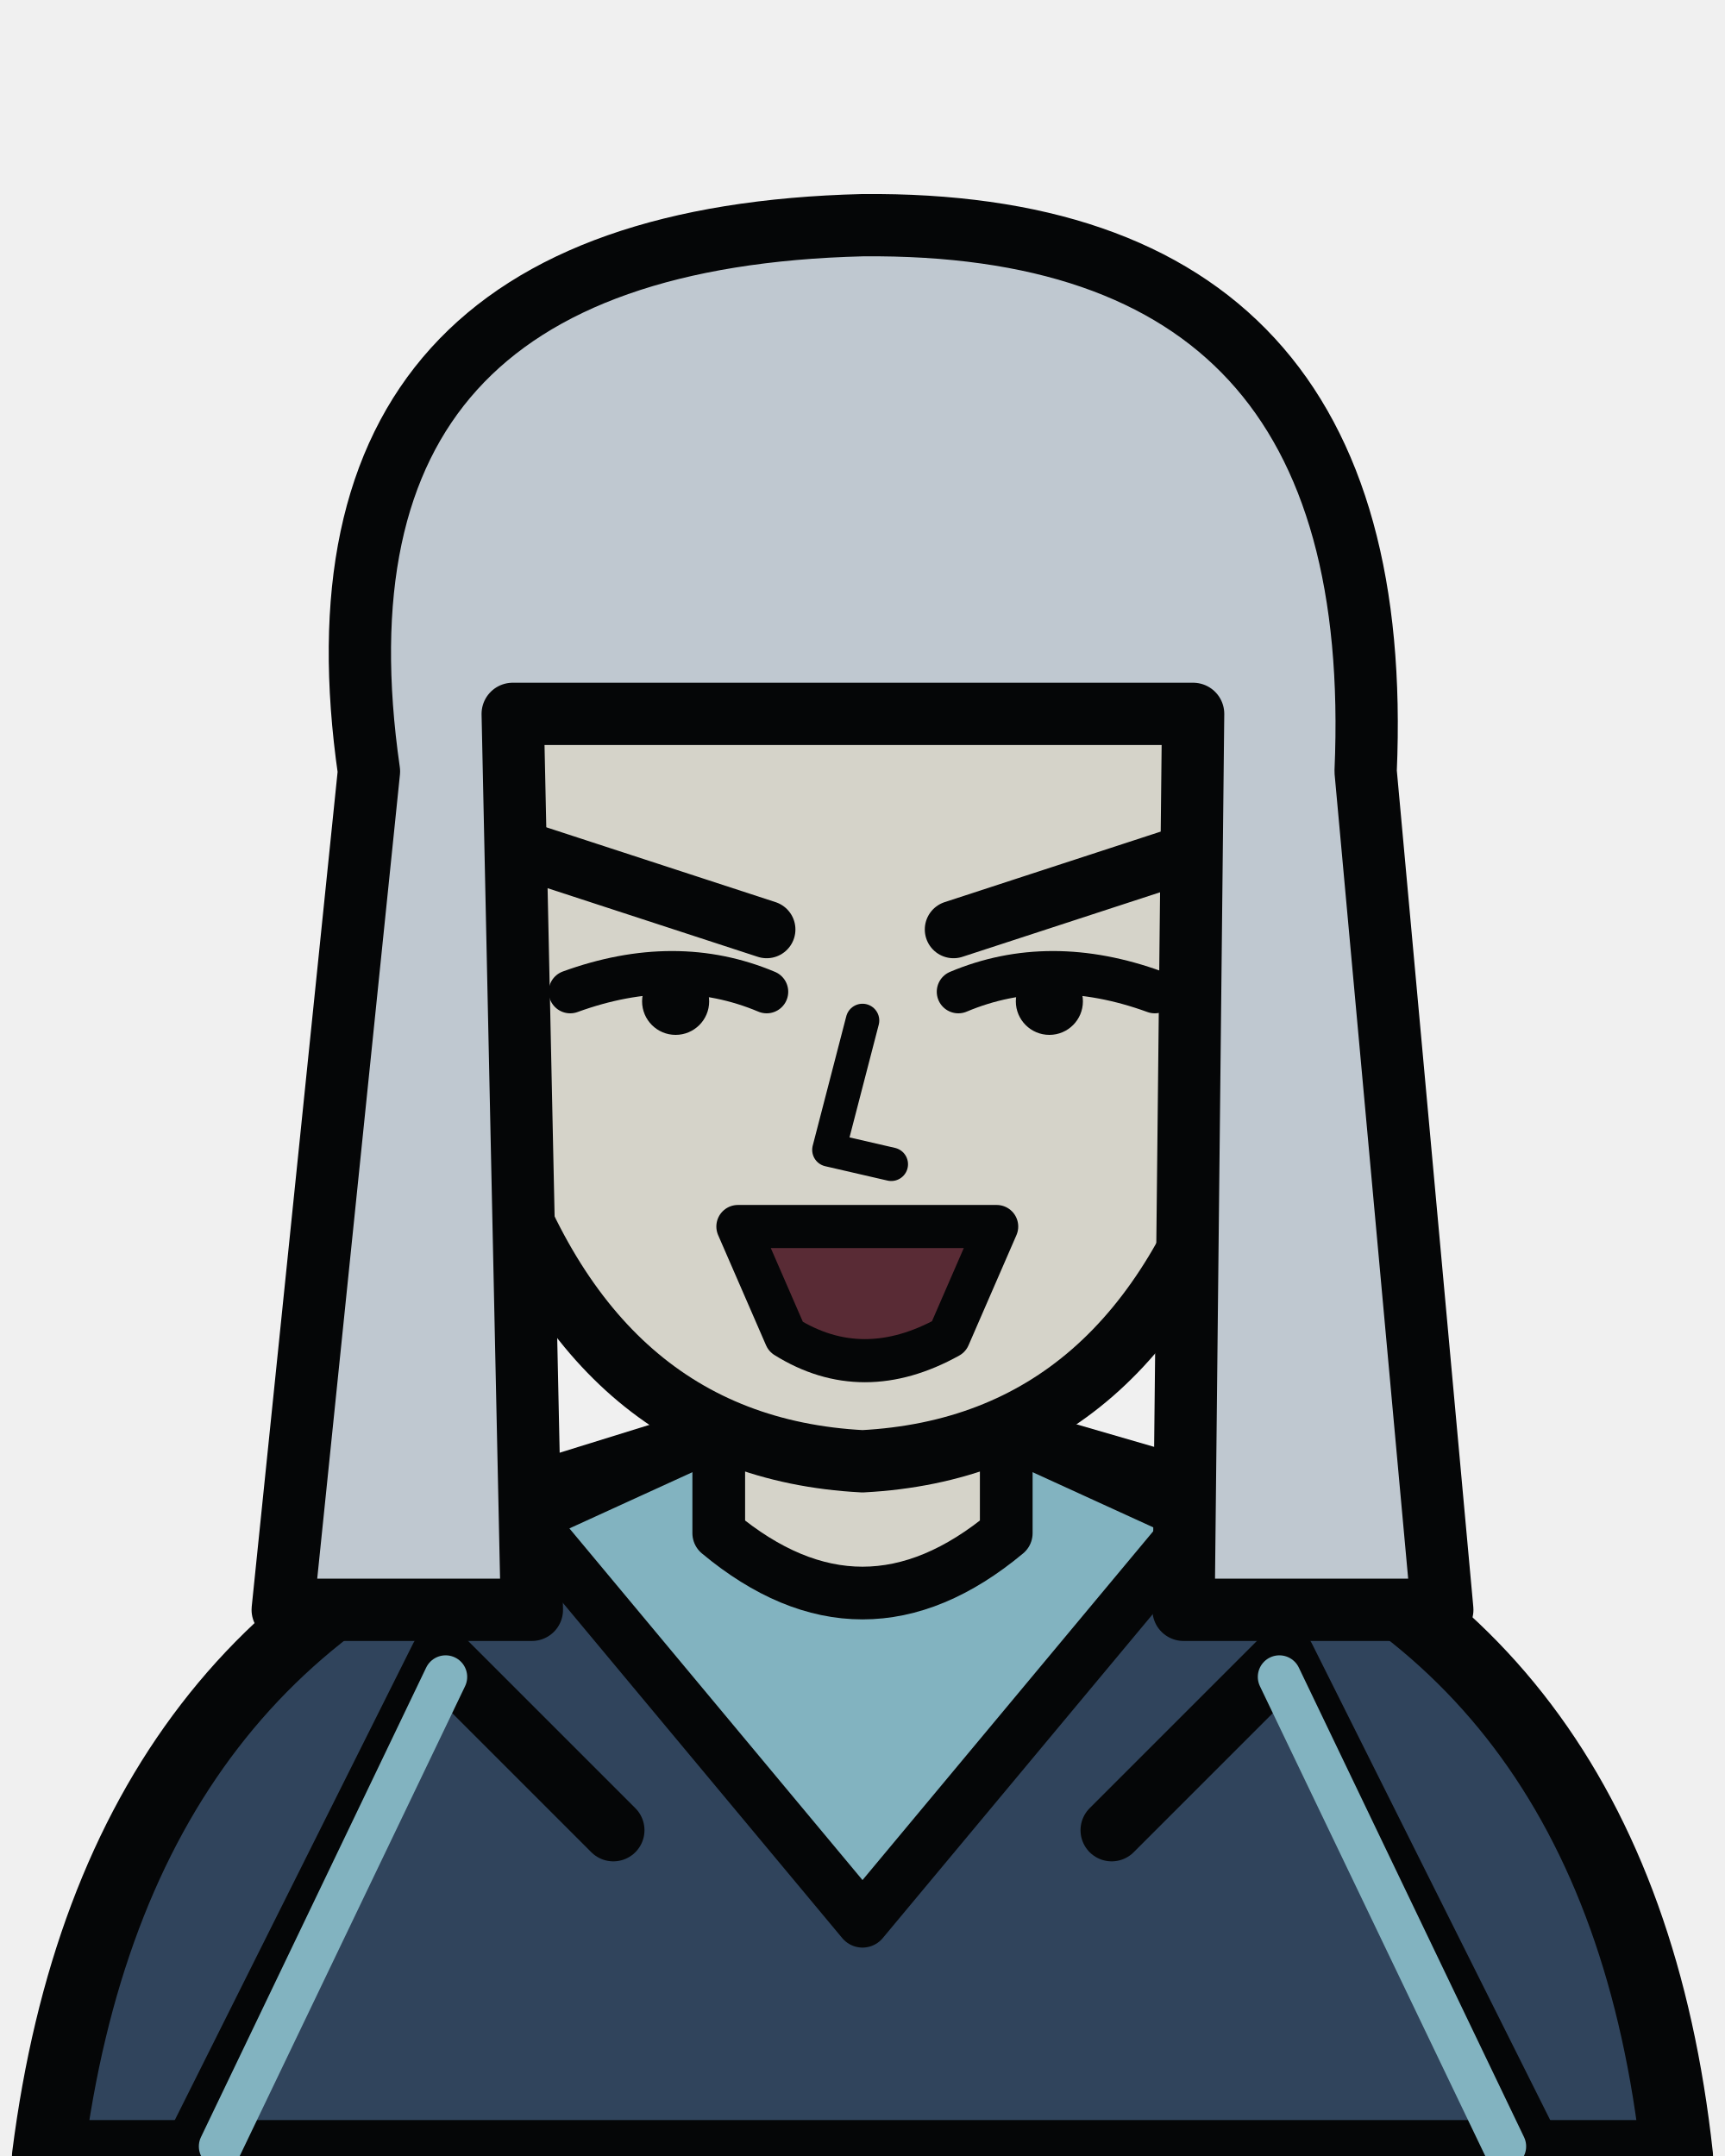
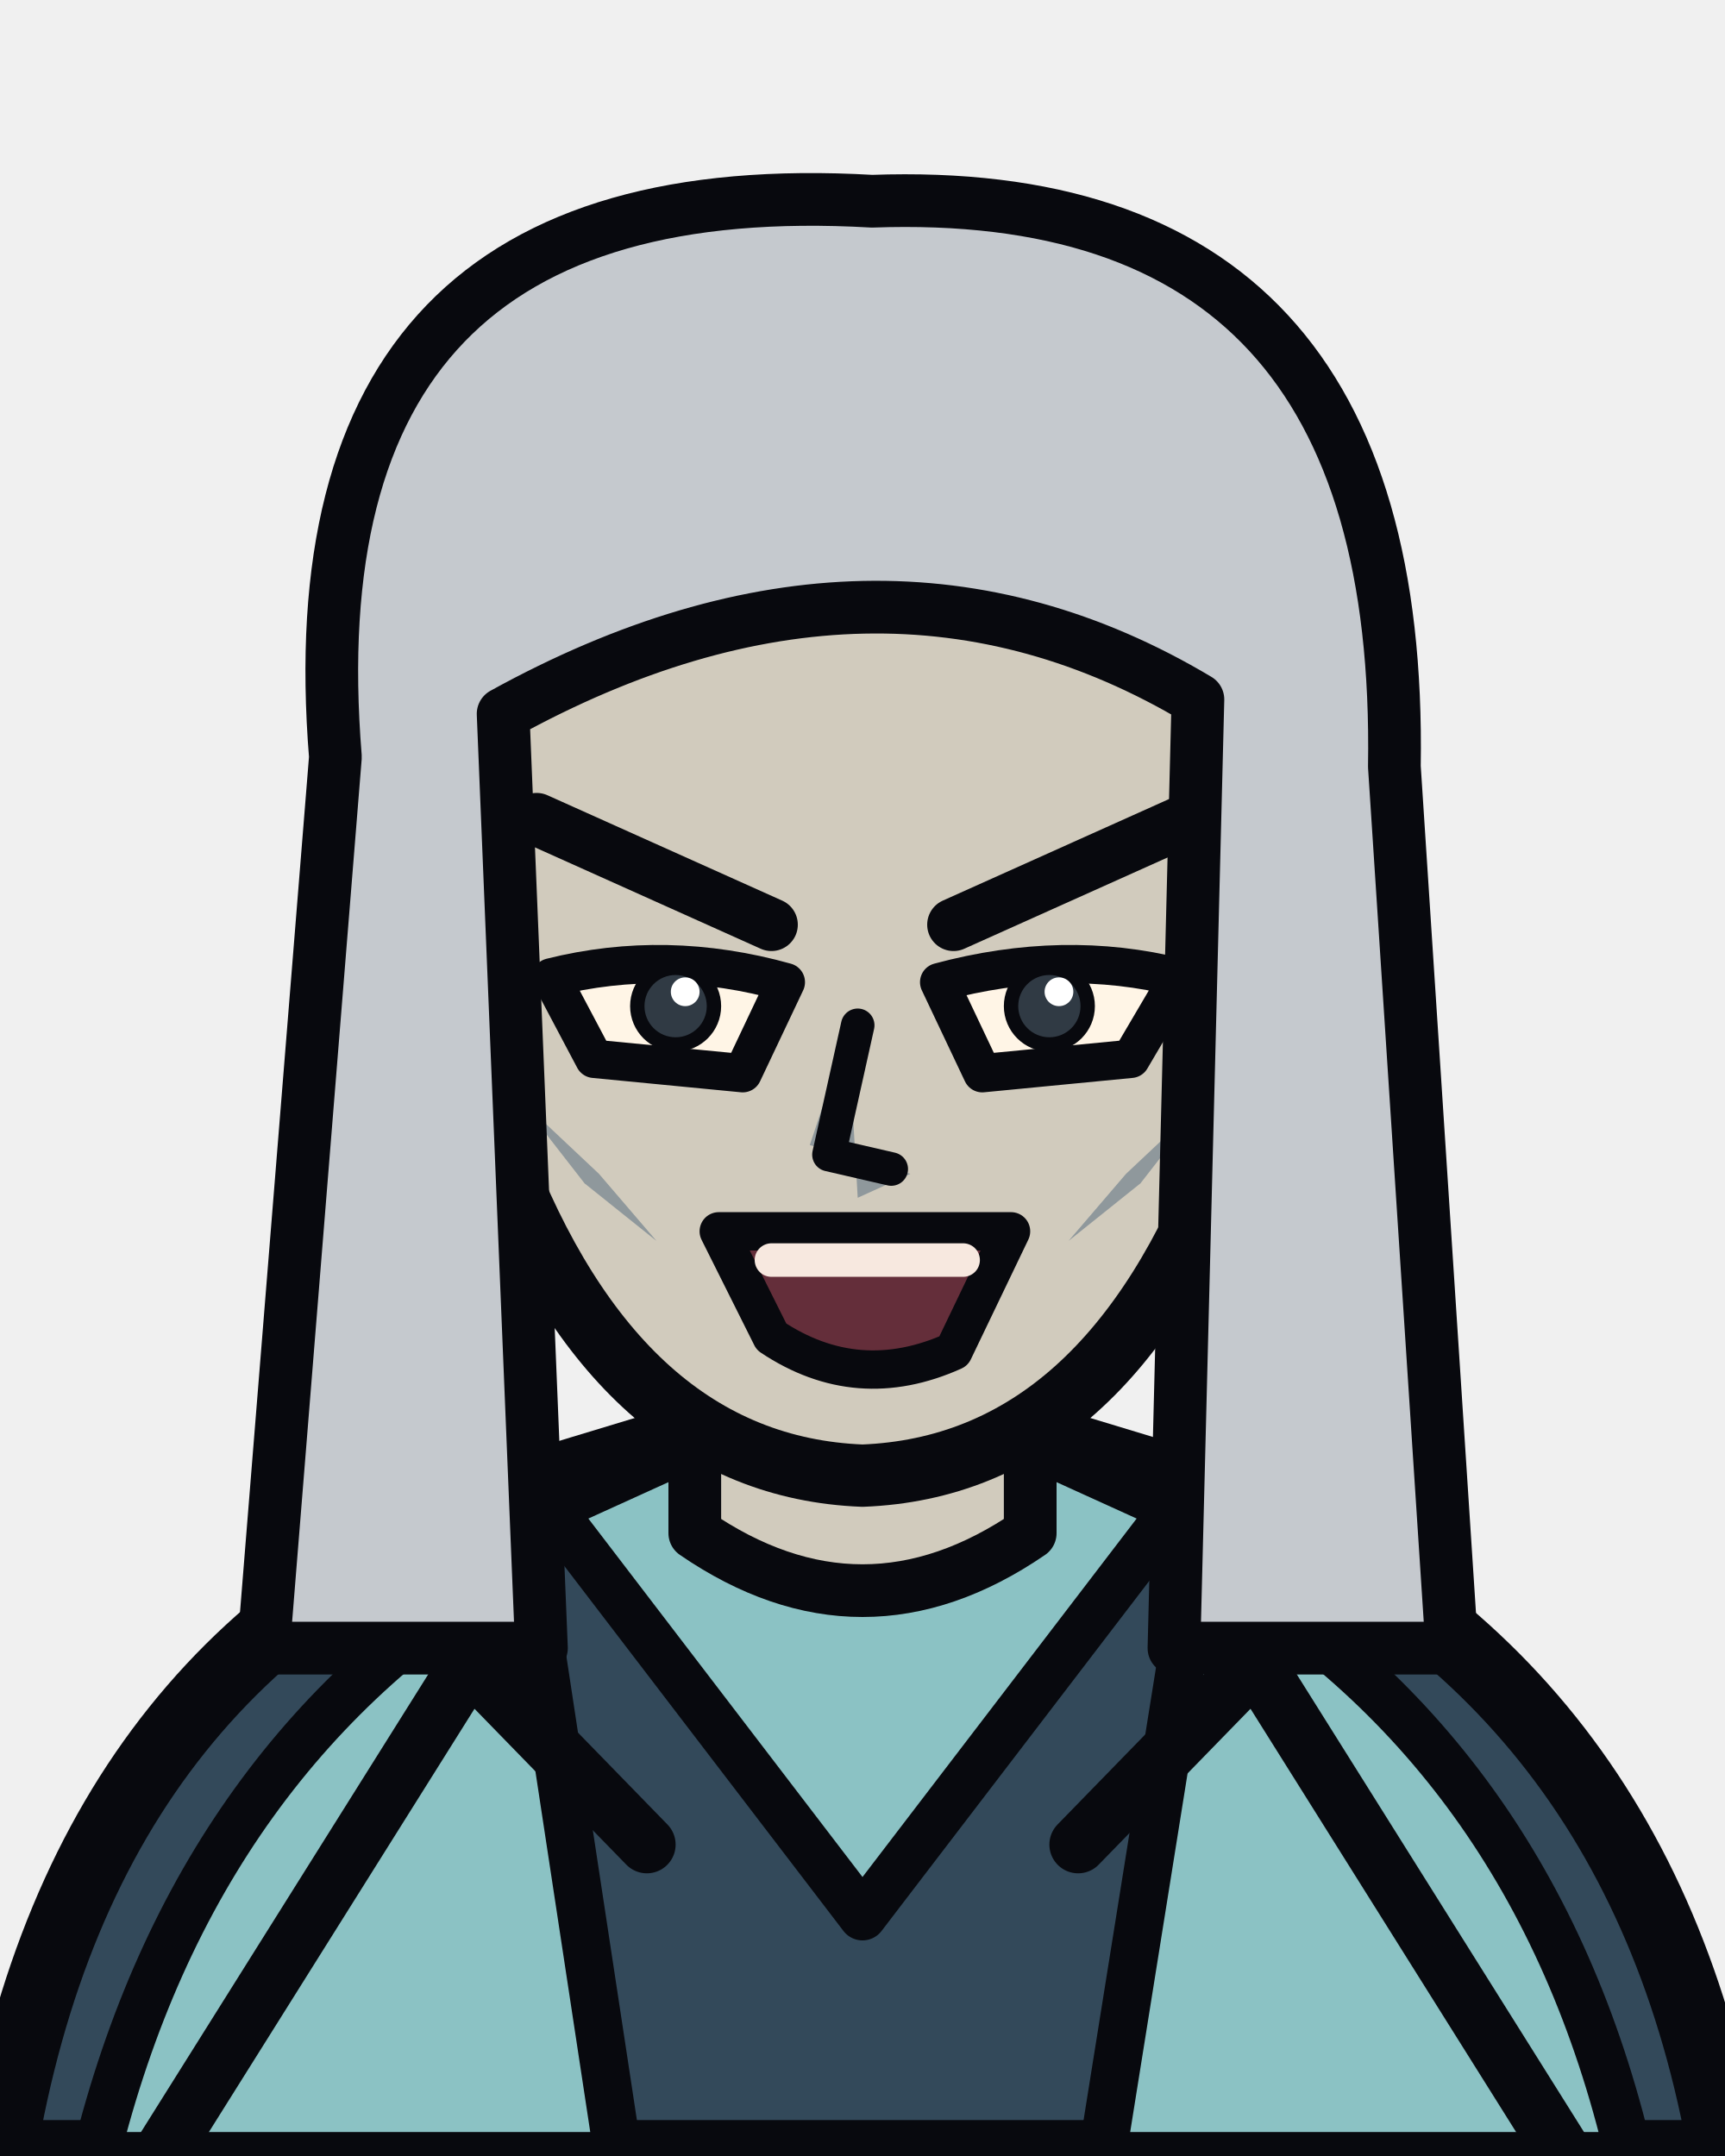
- <svg xmlns="http://www.w3.org/2000/svg" width="360" height="450" viewBox="0 0 360 450">
-   <g stroke-linejoin="round" stroke-linecap="round">
-     <path d="M10 450Q24 340 117 311L146 302H214L245 311Q338 340 350 450Z" fill="#30445c" stroke="#050607" stroke-width="15" />
-     <path d="M110 317L180 401L250 317L215 301H145Z" fill="#82b3c0" stroke="#050607" stroke-width="11" />
-     <path d="M150 270V320Q180 345 210 320V270Z" fill="#d5d3c9" stroke="#050607" stroke-width="11" />
-     <path d="M94 160Q92 82 180 81Q268 82 266 160L258 237Q237 302 180 305Q123 302 102 237Z" fill="#d5d3c9" stroke="#050607" stroke-width="13" />
-     <path d="M98 192Q79 177 81 202Q84 222 105 223M262 192Q281 177 279 202Q276 222 255 223" fill="#d5d3c9" stroke="#050607" stroke-width="9" />
-     <path d="M77 161Q61 50 180 47Q290 46 285 161L301 336H247L249 149L107 149L111 336H59Z" fill="#bfc8d0" stroke="#050607" stroke-width="13" />
-     <path d="M111 178l49 16M199 194l49 -16" stroke="#050607" stroke-width="12" fill="none" />
-     <path d="M119 207Q141 199 160 207M200 207Q219 199 241 207" stroke="#050607" stroke-width="9" fill="none" />
-     <circle cx="141" cy="209" r="7" fill="#050607" />
-     <circle cx="219" cy="209" r="7" fill="#050607" />
-     <path d="M180 213l-7 27l13 3" stroke="#050607" stroke-width="7" fill="none" />
-     <path d="M154 256H208L198 279Q180 289 164 279Z" fill="#592b35" stroke="#050607" stroke-width="9" />
-     <path d="M40 450L92 346L128 382M320 450L268 346L232 382" stroke="#050607" stroke-width="13" fill="none" />
-     <path d="M46 448L93 350M314 448L267 350" stroke="#82b3c0" stroke-width="9" />
+ <svg xmlns="http://www.w3.org/2000/svg" width="360" height="450" viewBox="0 0 360 450" role="img" aria-label="narrator intense">
+   <g stroke-linecap="round" stroke-linejoin="round">
+     <path d="M0 450Q18 342 112 310L145 300H215L248 310Q342 346 360 450Z" fill="#33495a" stroke="#08090e" stroke-width="15" />
+     <path d="M20 450Q41 365 110 325L129 450Z" fill="#8bc2c4" stroke="#08090e" stroke-width="10" />
+     <path d="M340 450Q320 365 250 325L230 450Z" fill="#8bc2c4" stroke="#08090e" stroke-width="10" />
+     <path d="M115 315L180 400L245 315L212 300H148Z" fill="#8bc2c4" stroke="#08090e" stroke-width="10" />
+     <path d="M145 270V320Q180 344 215 320V270Z" fill="#d1cbbd" stroke="#08090e" stroke-width="11" />
+     <path d="M92 161Q89 82 180 77Q271 82 268 161L256 240Q231 306 180 308Q129 306 104 240Z" fill="#d1cbbd" stroke="#08090e" stroke-width="13" />
+     <path d="M98 188Q76 176 80 204Q84 227 108 226M262 188Q284 176 280 204Q276 227 252 226" fill="#d1cbbd" stroke="#08090e" stroke-width="9" />
+     <path d="M108 229L125 245L137 259L122 247ZM252 229L235 245L223 259L238 247Z" fill="#8f989c" />
+     <path d="M177 215L169 239L190 245L179 250Z" fill="#8f989c" />
+     <path d="M70 158Q60 35 182 42Q293 38 291 160L303 344H245L250 146Q183 106 105 149L113 344H55Z" fill="#c5c9ce" stroke="#08090e" stroke-width="11" />
+     <path d="M112 171L161 193M199 193L248 171" fill="none" stroke="#08090e" stroke-width="11" />
+     <path d="M115 204Q139 198 164 205L155 224L124 221ZM196 205Q222 198 246 204L236 221L205 224Z" fill="#fff5e6" stroke="#08090e" stroke-width="8" />
+     <circle cx="141" cy="210" r="8" fill="#303a44" stroke="#08090e" stroke-width="3" />
+     <circle cx="219" cy="210" r="8" fill="#303a44" stroke="#08090e" stroke-width="3" />
+     <circle cx="143" cy="207" r="3" fill="#fff" />
+     <circle cx="221" cy="207" r="3" fill="#fff" />
+     <path d="M179 214L173 241L186 244" fill="none" stroke="#08090e" stroke-width="7" />
+     <path d="M150 257L211 257L199 282Q179 291 161 279Z" fill="#642e3a" stroke="#08090e" stroke-width="8" />
+     <path d="M161 263H201" stroke="#f7e8df" stroke-width="7" />
+     <path d="M34 449L98 347L135 385M326 449L262 347L225 385" fill="none" stroke="#08090e" stroke-width="12" />
  </g>
</svg>
